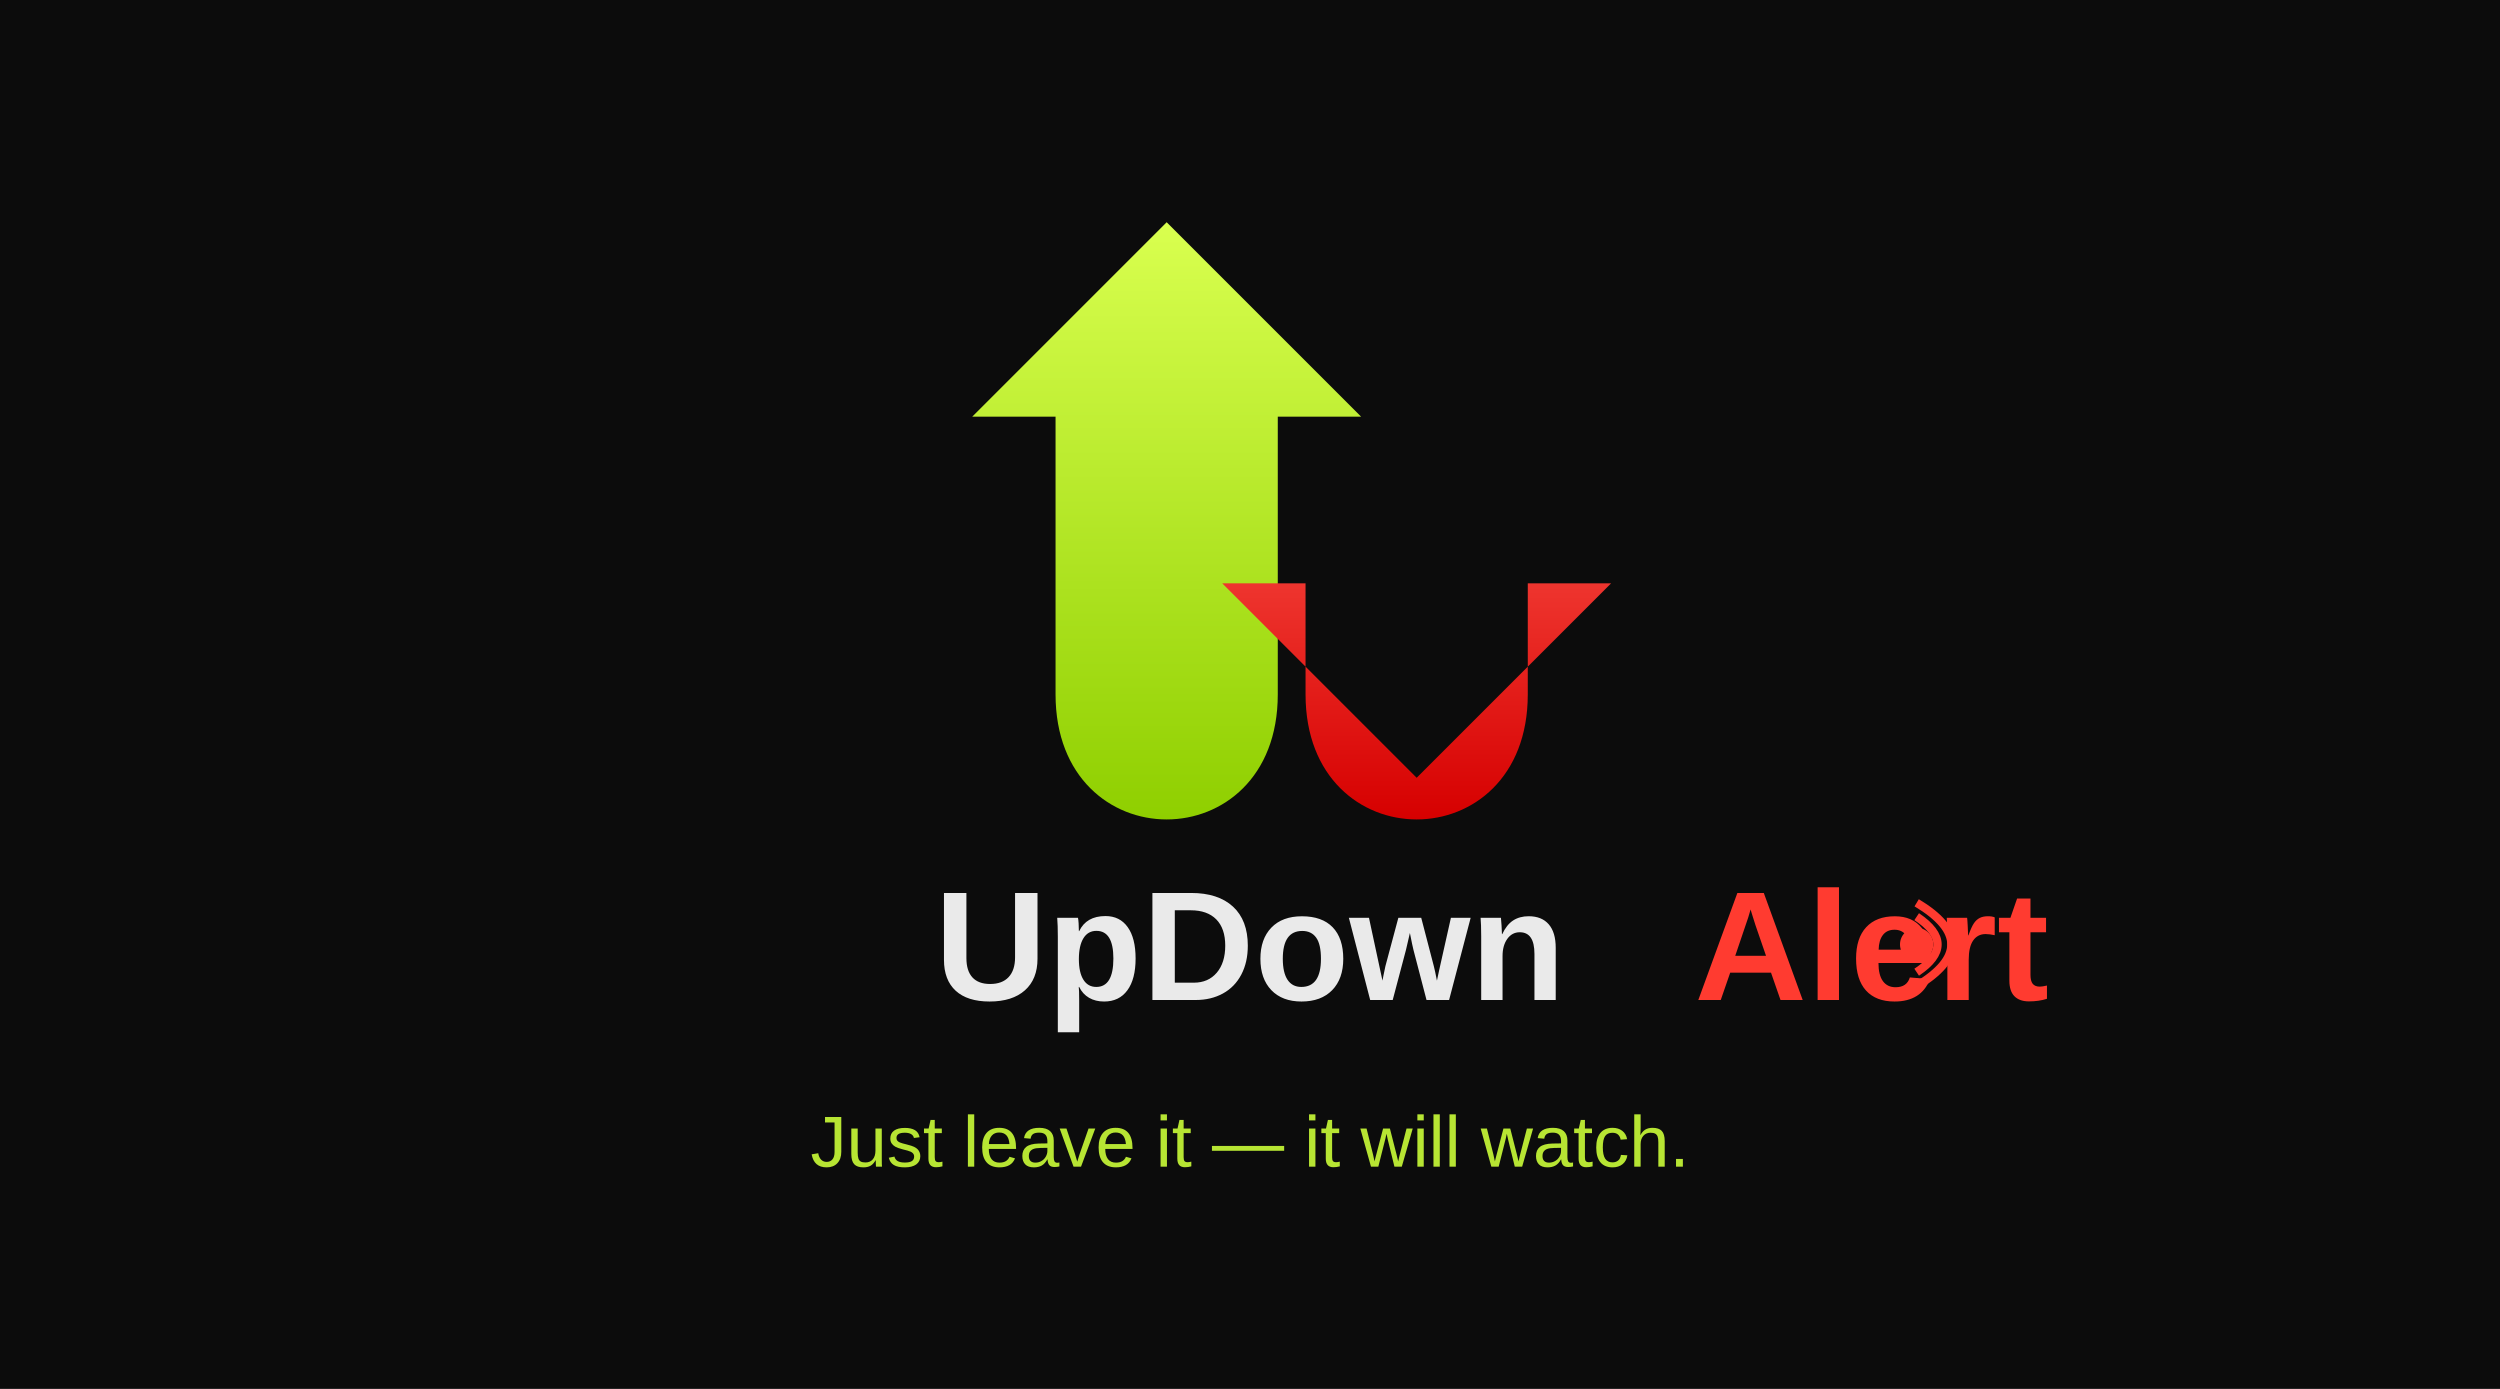
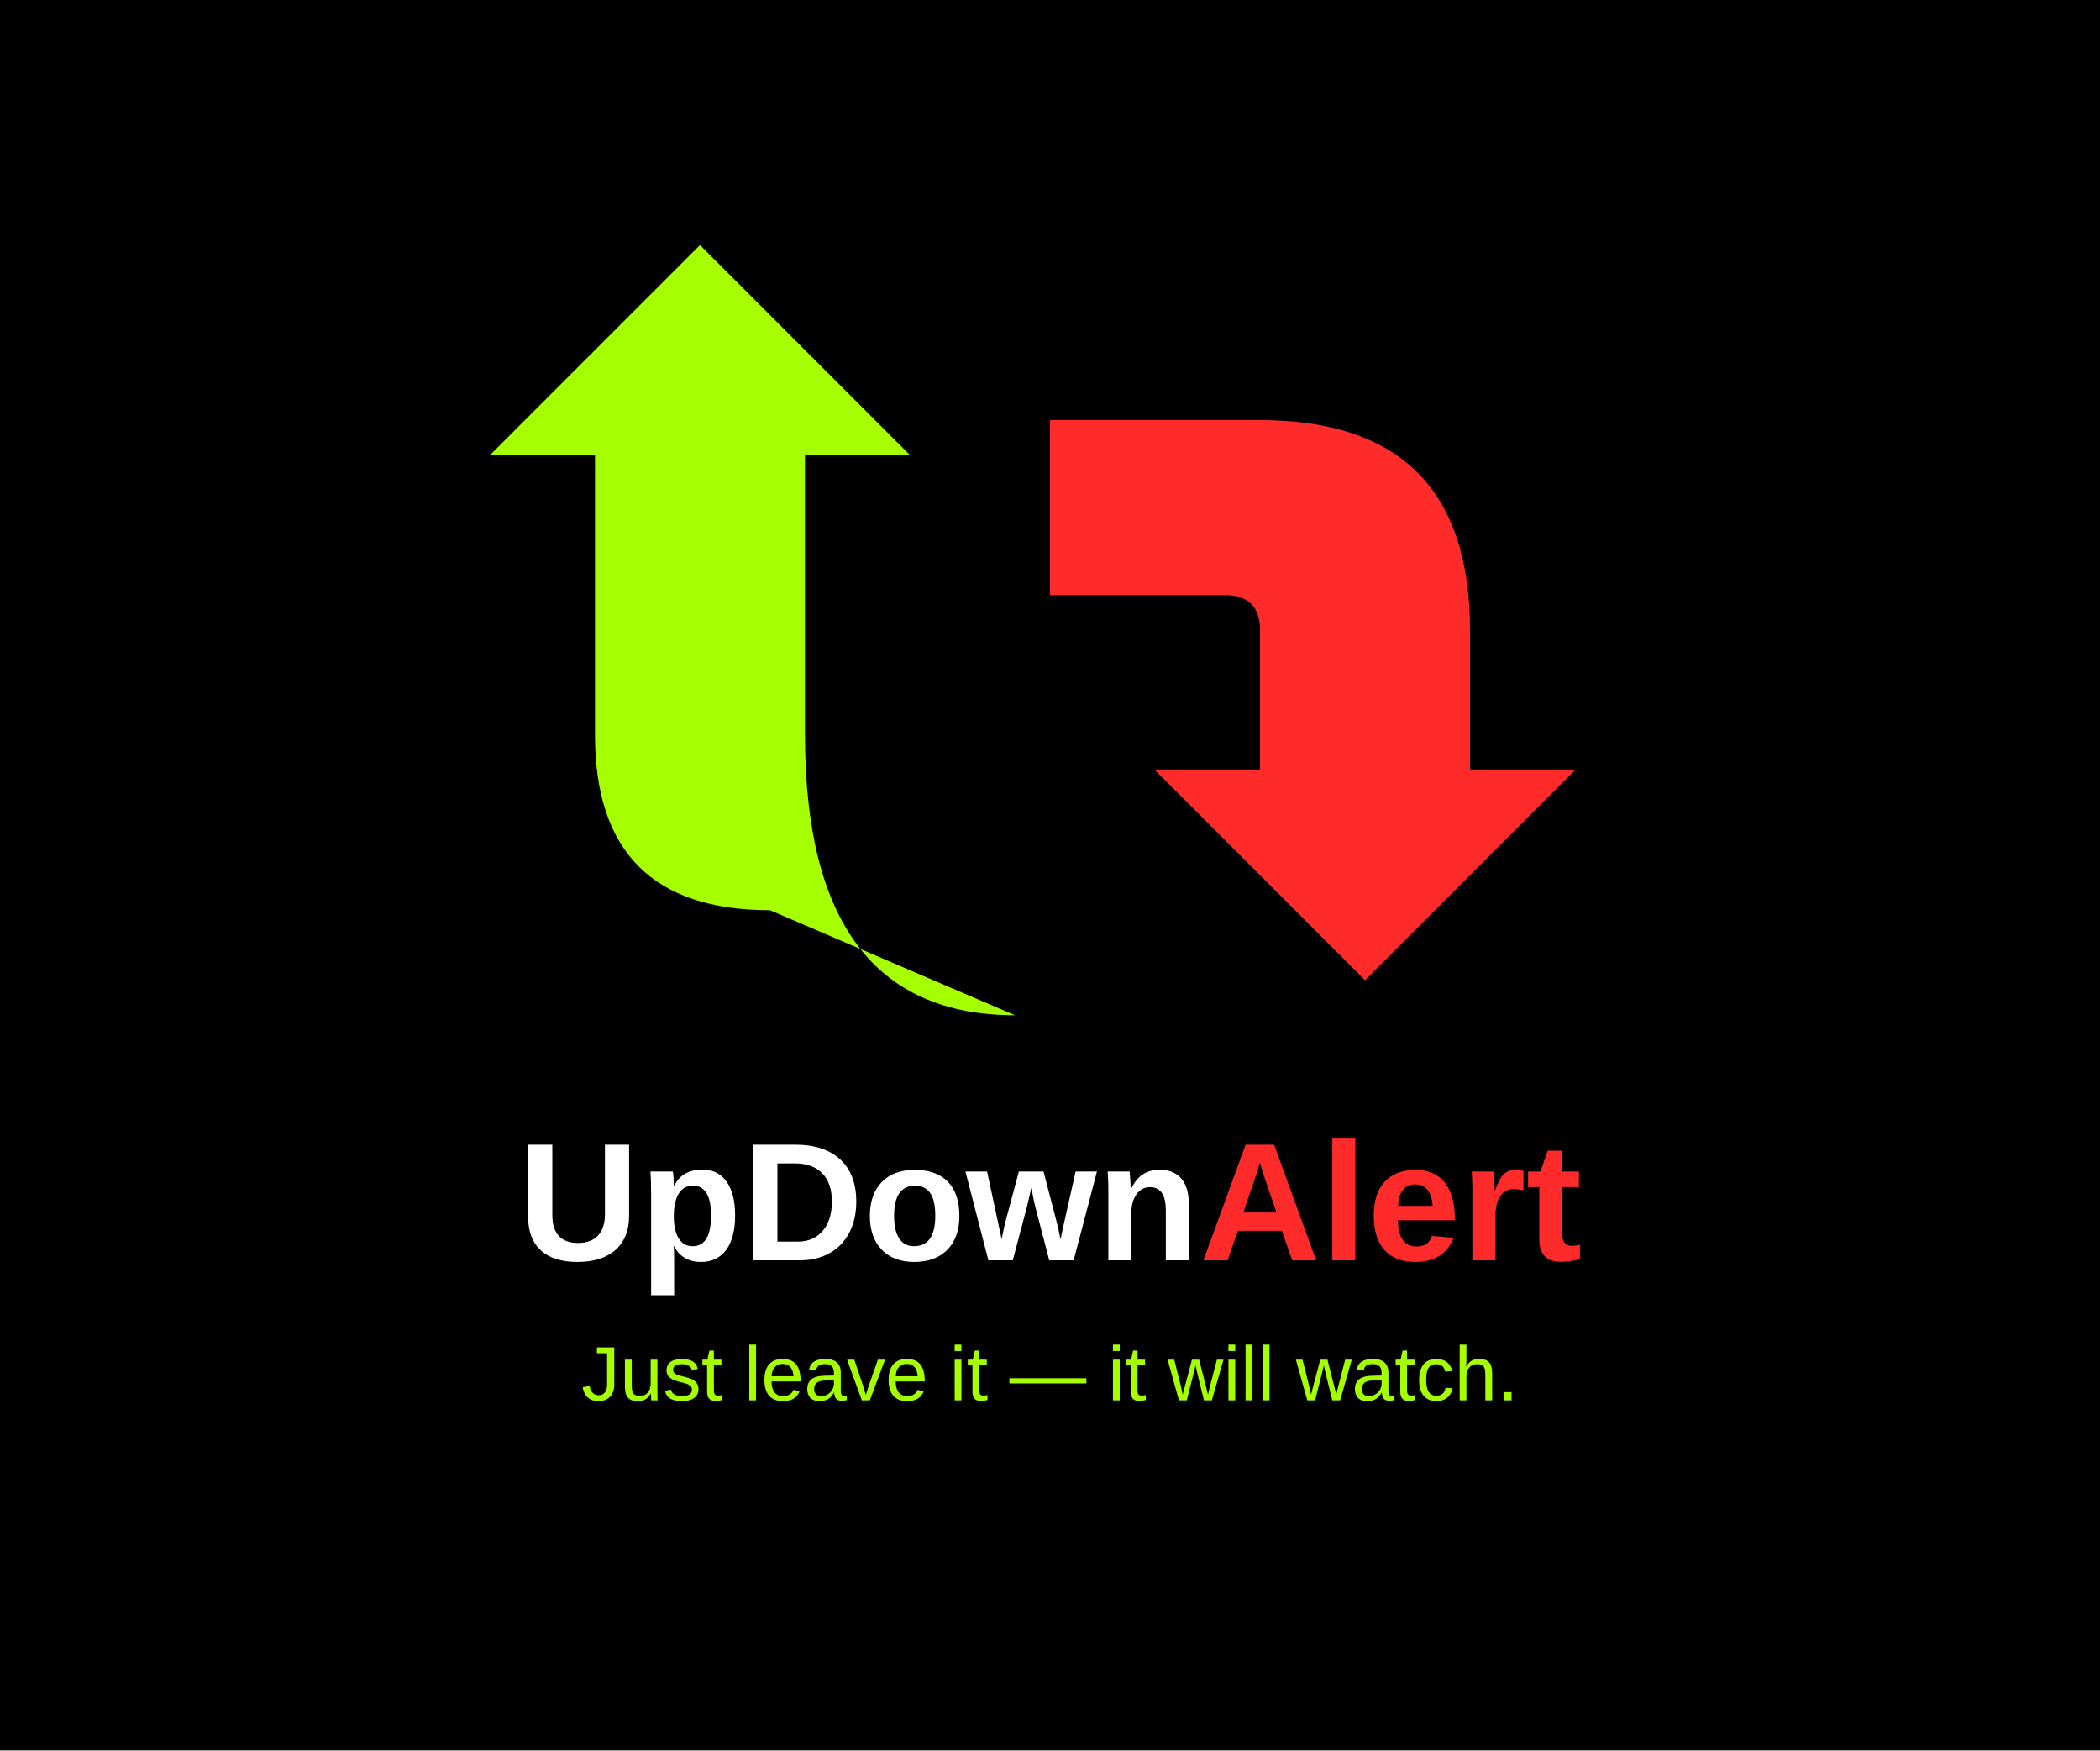
- <svg xmlns="http://www.w3.org/2000/svg" viewBox="0 0 900 500">
-   <rect width="100%" height="100%" fill="#0c0c0c" />
-   <defs>
-     <linearGradient id="greenGrad" x1="0" y1="0" x2="0" y2="1">
-       <stop offset="0%" stop-color="#d9ff4f" />
-       <stop offset="100%" stop-color="#8fcf00" />
-     </linearGradient>
-     <linearGradient id="redGrad" x1="0" y1="0" x2="0" y2="1">
-       <stop offset="0%" stop-color="#ff5a4f" />
-       <stop offset="100%" stop-color="#d60000" />
-     </linearGradient>
-   </defs>
-   <path d="     M380 250     L380 150     L350 150     L420 80     L490 150     L460 150     L460 250     C460 310 380 310 380 250   " fill="url(#greenGrad)" />
-   <path d="     M470 150     L470 250     C470 310 550 310 550 250     L550 210     L580 210     L510 280     L440 210     L470 210     Z   " fill="url(#redGrad)" />
-   <text x="450" y="360" text-anchor="middle" font-size="56" font-family="Arial" fill="#eaeaea" font-weight="600">
-     UpDown
+ <svg xmlns="http://www.w3.org/2000/svg" width="600" height="500" viewBox="0 0 600 500">
+   <rect width="100%" height="100%" fill="#000000" />
+   <path d="     M220 260     Q170 260 170 210     L170 130     L140 130     L200 70     L260 130     L230 130     L230 210     Q230 290 290 290   " fill="#A6FF00" />
+   <path d="     M300 120     L360 120     Q420 120 420 180     L420 220     L450 220     L390 280     L330 220     L360 220     L360 180     Q360 170 350 170     L300 170   " fill="#FF2A2A" />
+   <text x="300" y="360" text-anchor="middle" font-size="48" font-family="Arial, Helvetica, sans-serif" fill="white" font-weight="600">
+     UpDown<tspan fill="#FF2A2A">Alert</tspan>
  </text>
-   <text x="610" y="360" font-size="56" font-family="Arial" fill="#ff3b30" font-weight="700">
-     Alert
-   </text>
-   <circle cx="690" cy="340" r="6" fill="#ff3b30" />
-   <path d="M690 330 Q705 340 690 350" stroke="#ff3b30" stroke-width="3" fill="none" />
-   <path d="M690 325 Q715 340 690 355" stroke="#ff3b30" stroke-width="3" fill="none" />
-   <text x="450" y="420" text-anchor="middle" font-size="26" font-family="Arial" fill="#b7e533">
+   <text x="300" y="400" text-anchor="middle" font-size="22" font-family="Arial, Helvetica, sans-serif" fill="#A6FF00">
    Just leave it — it will watch.
  </text>
</svg>
